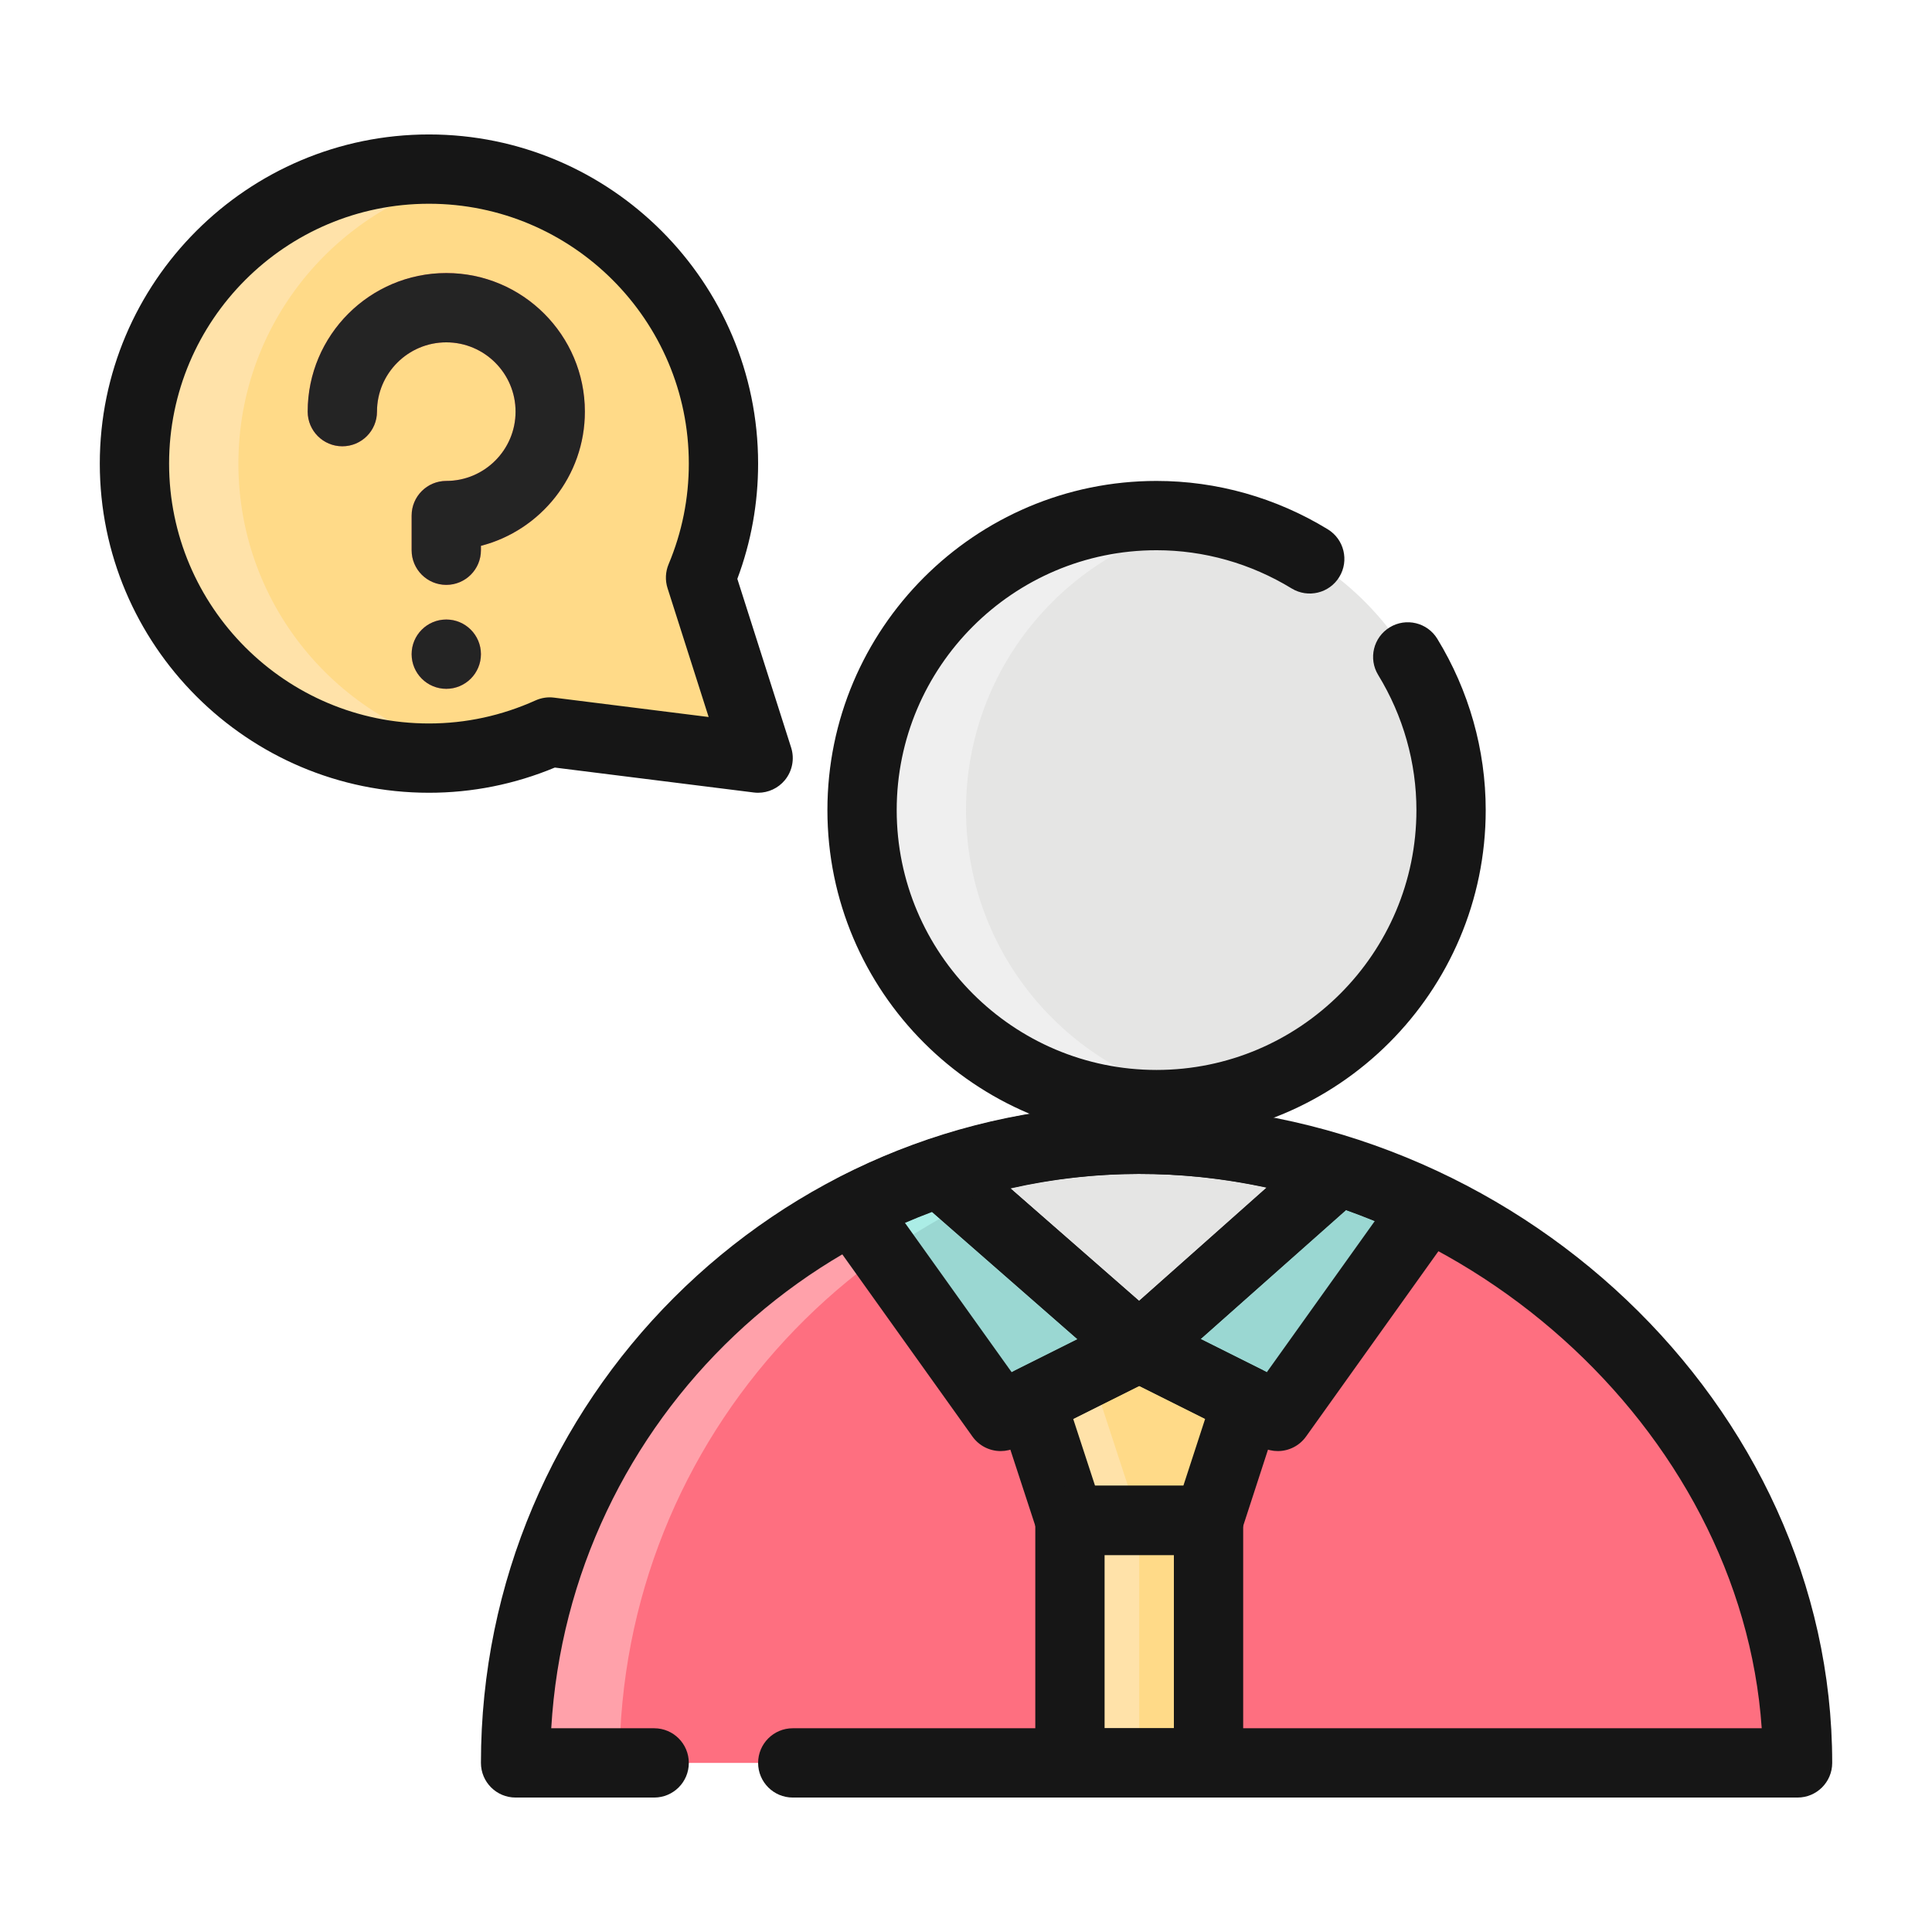
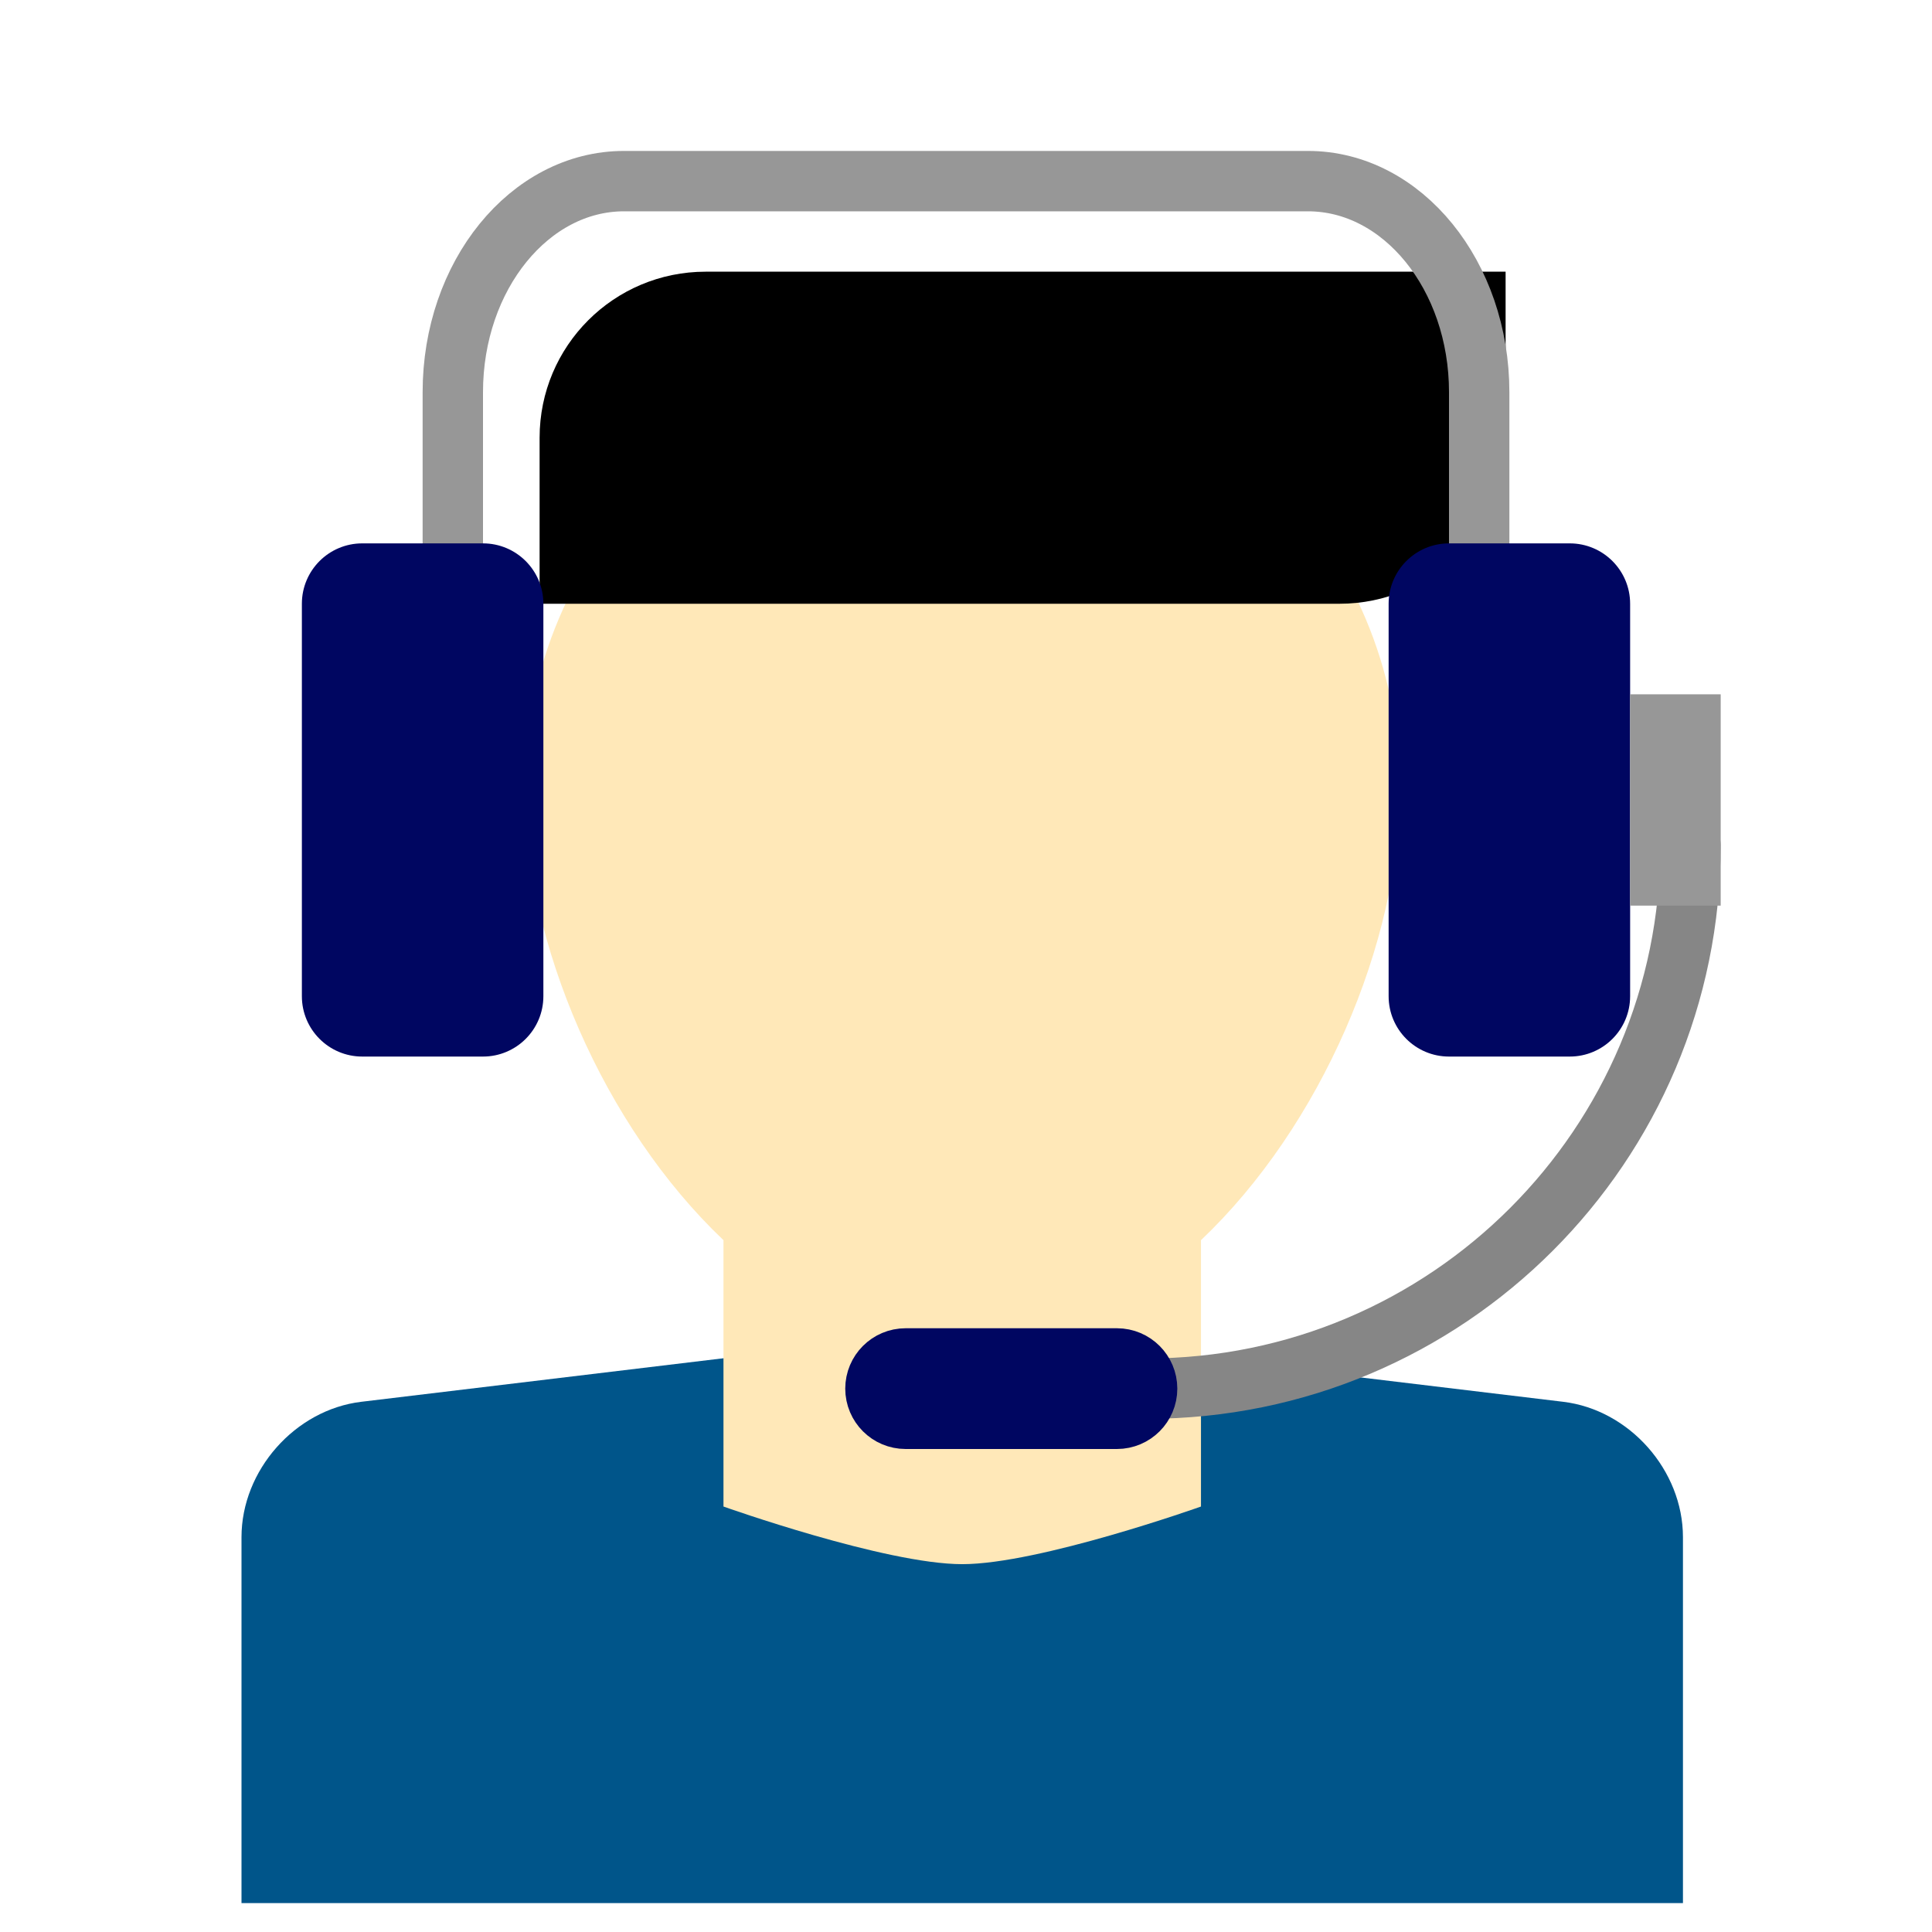
- <svg xmlns="http://www.w3.org/2000/svg" version="1.1" id="Layer_1" x="0px" y="0px" viewBox="0 0 300 300" enable-background="new 0 0 300 300" xml:space="preserve">
-   <g>
-     <g>
-       <g>
-         <path fill="#FFDA88" d="M117.719,117.719l-8.937-28.03c2.286-5.443,3.557-11.422,3.557-17.701     c0-25.256-20.475-45.731-45.731-45.731c-25.256,0-45.731,20.475-45.731,45.731c0,25.256,20.475,45.731,45.731,45.731     c6.693,0,13.025-1.471,18.757-4.053L117.719,117.719z" />
-       </g>
-       <g>
-         <path fill="#FFE2A9" d="M37.018,71.988c0-22.497,16.261-41.16,37.661-44.975c-2.622-0.473-5.312-0.756-8.07-0.756     c-25.256,0-45.731,20.475-45.731,45.731c0,25.256,20.475,45.731,45.731,45.731c2.732,0,5.38-0.305,7.975-0.767     C53.232,113.096,37.018,94.455,37.018,71.988z" />
-       </g>
-       <g>
-         <g>
-           <path fill="#FE6F80" d="M69.298,90.819c-2.974,0-5.38-2.406-5.38-5.38v-5.38c0-2.974,2.406-5.38,5.38-5.38      c5.937,0,10.76-4.829,10.76-10.76c0-5.932-4.823-10.76-10.76-10.76c-5.937,0-10.76,4.829-10.76,10.76      c0,2.974-2.406,5.38-5.38,5.38c-2.974,0-5.38-2.407-5.38-5.38c0-11.869,9.657-21.52,21.52-21.52      c11.864,0,21.52,9.651,21.52,21.52c0,10.009-6.872,18.447-16.14,20.837v0.683C74.679,88.412,72.272,90.819,69.298,90.819z" />
-         </g>
-       </g>
-       <g>
-         <circle fill="#FE6F80" cx="69.298" cy="101.579" r="5.38" />
-       </g>
-       <g>
-         <path fill="#FE6F80" d="M176.9,176.901c-53.486,0-96.842,43.356-96.842,96.842h199.064     C279.123,220.257,230.386,176.901,176.9,176.901z" />
-       </g>
-       <g>
-         <path fill="#FFA1AA" d="M184.997,177.305c-2.685-0.215-5.38-0.405-8.096-0.405c-53.486,0-96.842,43.356-96.842,96.842h16.14     C96.199,222.973,135.283,181.403,184.997,177.305z" />
-       </g>
-       <g>
-         <ellipse transform="matrix(0.1734 -0.9849 0.9849 0.1734 24.565 280.847)" fill="#E5E5E4" cx="179.591" cy="125.79" rx="45.731" ry="45.731" />
-       </g>
-       <g>
-         <path fill="#EFEFEF" d="M150,125.789c0-22.497,16.261-41.16,37.661-44.977c-2.622-0.467-5.312-0.754-8.07-0.754     c-25.256,0-45.731,20.475-45.731,45.731s20.475,45.731,45.731,45.731c2.758,0,5.448-0.284,8.07-0.756     C166.261,166.949,150,148.287,150,125.789z" />
-       </g>
-       <g>
-         <path fill="#E5E5E4" d="M145.902,182.06l30.999,27.121l30.815-27.394c-9.867-3.131-20.238-4.886-30.815-4.886     C166.046,176.901,155.648,178.766,145.902,182.06z" />
-       </g>
-       <g>
-         <path fill="#EFEFEF" d="M163.891,177.873c-1.392,0.189-2.779,0.388-4.151,0.635c-1.817,0.336-3.625,0.71-5.406,1.145     c-0.736,0.173-1.461,0.368-2.191,0.562c-2.101,0.562-4.193,1.151-6.241,1.844l5.149,4.508     c10.424-5.018,21.862-8.265,33.946-9.263c-2.685-0.215-5.38-0.405-8.096-0.405c-3,0-5.953,0.184-8.885,0.447     C166.629,177.478,165.263,177.683,163.891,177.873z" />
-       </g>
-       <g>
-         <path fill="#9AD7D2" d="M207.773,181.808L176.9,209.181l21.521,10.76l23.259-32.564     C217.188,185.212,212.549,183.331,207.773,181.808z" />
-       </g>
-       <g>
-         <path fill="#9AD7D2" d="M155.38,219.941l21.52-10.76l-30.999-27.121c-4.666,1.576-9.174,3.483-13.492,5.727L155.38,219.941z" />
-       </g>
-       <g>
-         <path fill="#ABEDE6" d="M145.902,182.06c-4.666,1.576-9.174,3.483-13.492,5.727l4.928,6.899     c4.334-3.058,8.895-5.796,13.713-8.118L145.902,182.06z" />
-       </g>
-       <g>
-         <polygon fill="#FFDA88" points="187.661,236.082 193.682,217.572 176.9,209.181 160.088,217.588 166.14,236.082    " />
-       </g>
-       <g>
-         <rect x="166.14" y="236.082" fill="#FFDA88" width="21.521" height="37.661" />
-       </g>
-       <g>
-         <rect x="166.14" y="236.082" fill="#FFE2A9" width="10.76" height="37.661" />
-       </g>
-       <g>
-         <polygon fill="#FFE2A9" points="182.281,211.871 176.9,209.181 160.088,217.588 166.14,236.082 176.9,236.082 170.848,217.588         " />
-       </g>
-     </g>
-     <g>
-       <g>
-         <g>
-           <path fill="#242424" d="M69.298,90.819c-2.974,0-5.38-2.406-5.38-5.38v-5.38c0-2.974,2.406-5.38,5.38-5.38      c5.937,0,10.76-4.829,10.76-10.76c0-5.932-4.823-10.76-10.76-10.76c-5.937,0-10.76,4.829-10.76,10.76      c0,2.974-2.406,5.38-5.38,5.38c-2.974,0-5.38-2.407-5.38-5.38c0-11.869,9.657-21.52,21.52-21.52      c11.864,0,21.52,9.651,21.52,21.52c0,10.009-6.872,18.447-16.14,20.837v0.683C74.679,88.412,72.272,90.819,69.298,90.819z" />
-         </g>
-       </g>
-       <g>
-         <circle fill="#242424" cx="69.298" cy="101.579" r="5.38" />
-       </g>
-       <g>
-         <path fill="#161616" d="M117.719,123.099c-0.221,0-0.446-0.013-0.667-0.042l-30.899-3.87c-6.247,2.595-12.814,3.912-19.545,3.912     c-28.182,0-51.111-22.928-51.111-51.111s22.929-51.111,51.111-51.111s51.111,22.928,51.111,51.111     c0,6.163-1.082,12.174-3.226,17.898l8.354,26.199c0.557,1.75,0.184,3.662-0.988,5.073     C120.83,122.395,119.306,123.099,117.719,123.099z M66.608,31.638c-22.251,0-40.351,18.1-40.351,40.351     c0,22.251,18.1,40.351,40.351,40.351c5.711,0,11.275-1.203,16.545-3.578c0.904-0.405,1.902-0.562,2.879-0.433l24.006,3.008     l-6.384-20.013c-0.389-1.219-0.326-2.538,0.168-3.717c2.081-4.957,3.137-10.211,3.137-15.618     C106.959,49.738,88.859,31.638,66.608,31.638z" />
-       </g>
-       <g>
-         <path fill="#161616" d="M176.9,214.561c-1.266,0-2.527-0.444-3.541-1.332l-30.999-27.121c-1.45-1.266-2.112-3.21-1.734-5.099     c0.373-1.886,1.729-3.431,3.552-4.046c21.137-7.145,43.445-7.203,65.166-0.302c1.844,0.586,3.231,2.117,3.636,4.009     c0.399,1.891-0.242,3.854-1.692,5.141l-30.815,27.392C179.454,214.107,178.177,214.561,176.9,214.561z M156.904,184.54     l19.971,17.467l19.792-17.596C183.342,181.548,169.986,181.571,156.904,184.54z" />
-       </g>
-       <g>
-         <path fill="#161616" d="M198.416,225.322c-0.809,0-1.634-0.184-2.401-0.567l-21.52-10.76c-1.597-0.799-2.695-2.341-2.926-4.111     c-0.236-1.771,0.426-3.541,1.765-4.726l30.872-27.371c1.419-1.256,3.394-1.679,5.202-1.101c4.855,1.545,9.772,3.512,14.611,5.848     c1.429,0.691,2.48,1.976,2.874,3.512c0.394,1.537,0.089,3.171-0.835,4.461l-23.26,32.562     C201.757,224.523,200.107,225.322,198.416,225.322z M186.426,207.928l10.287,5.146l16.76-23.464     c-1.487-0.612-2.979-1.18-4.461-1.708L186.426,207.928z" />
-       </g>
-       <g>
-         <path fill="#161616" d="M155.385,225.322c-1.692,0-3.342-0.799-4.382-2.254l-22.97-32.157c-0.909-1.269-1.219-2.869-0.856-4.384     c0.368-1.516,1.371-2.798,2.753-3.518c4.518-2.343,9.31-4.377,14.249-6.045c1.807-0.62,3.825-0.218,5.265,1.048l30.999,27.121     c1.35,1.18,2.023,2.955,1.797,4.734c-0.231,1.776-1.329,3.326-2.932,4.127l-21.521,10.76     C157.019,225.138,156.195,225.322,155.385,225.322z M140.522,189.886l16.566,23.189l10.24-5.12l-22.592-19.768     C143.312,188.719,141.909,189.287,140.522,189.886z" />
-       </g>
-       <g>
-         <path fill="#161616" d="M187.661,241.462h-21.52c-2.327,0-4.387-1.495-5.112-3.707l-6.053-18.494     c-0.83-2.535,0.321-5.293,2.706-6.486l16.813-8.406c1.513-0.757,3.299-0.757,4.813,0l16.781,8.391     c2.38,1.19,3.536,3.946,2.711,6.478l-6.021,18.51C192.058,239.962,189.988,241.462,187.661,241.462z M170.039,230.702h13.713     l3.384-10.39l-10.235-5.115l-10.256,5.128L170.039,230.702z" />
-       </g>
-       <g>
-         <path fill="#161616" d="M187.661,279.123h-21.52c-2.974,0-5.38-2.409-5.38-5.38v-37.661c0-2.971,2.406-5.38,5.38-5.38h21.52     c2.974,0,5.38,2.409,5.38,5.38v37.661C193.041,276.714,190.635,279.123,187.661,279.123z M171.52,268.362h10.76v-26.901h-10.76     V268.362z" />
-       </g>
-       <g>
-         <path fill="#161616" d="M279.123,279.123H123.1c-2.974,0-5.38-2.409-5.38-5.38c0-2.971,2.406-5.38,5.38-5.38h150.459     c-3.173-46.445-46.976-86.082-96.658-86.082c-48.626,0-88.509,38.144-91.304,86.082h15.983c2.974,0,5.38,2.409,5.38,5.38     c0,2.971-2.406,5.38-5.38,5.38h-21.52c-2.974,0-5.38-2.409-5.38-5.38c0-56.365,45.857-102.222,102.222-102.222     c58.325,0,107.602,46.813,107.602,102.222C284.503,276.714,282.096,279.123,279.123,279.123z" />
-       </g>
-       <g>
-         <path fill="#161616" d="M179.591,176.901c-28.183,0-51.111-22.929-51.111-51.111s22.928-51.111,51.111-51.111     c9.347,0,18.547,2.598,26.59,7.513c2.533,1.55,3.336,4.863,1.786,7.398c-1.55,2.538-4.86,3.328-7.398,1.786     c-6.357-3.885-13.608-5.937-20.979-5.937c-22.251,0-40.351,18.1-40.351,40.351s18.1,40.351,40.351,40.351     c22.251,0,40.351-18.1,40.351-40.351c0-7.374-2.054-14.627-5.937-20.979c-1.55-2.535-0.751-5.845,1.786-7.395     c2.538-1.553,5.853-0.754,7.398,1.784c4.913,8.041,7.513,17.236,7.513,26.591C230.702,153.972,207.773,176.901,179.591,176.901z" />
-       </g>
+ <svg xmlns="http://www.w3.org/2000/svg" width="800px" height="800px" viewBox="0 0 64 64" fill="#000000">
+   <g id="SVGRepo_bgCarrier" stroke-width="0" />
+   <g id="SVGRepo_tracerCarrier" stroke-linecap="round" stroke-linejoin="round" />
+   <g id="SVGRepo_iconCarrier">
+     <g fill="none" fill-rule="evenodd">
+       <path fill="#00558a" d="M8,50.921 C8,48.707 9.775,46.699 11.969,46.436 L31.875,44.043 L51.781,46.436 C53.973,46.699 55.75,48.701 55.75,50.921 L55.75,63.043 L8,63.043 L8,50.921 Z" />
+       <path fill="#ffe8b8" d="M23.966,41.082 C19.998,37.317 17.375,31.223 17.375,26.133 C17.375,18.125 23.867,11.633 31.875,11.633 C39.883,11.633 46.375,18.125 46.375,26.133 C46.375,31.223 43.752,37.317 39.784,41.082 L39.784,49.906 C39.784,49.906 34.422,51.815 31.875,51.815 C29.328,51.815 23.966,49.906 23.966,49.906 L23.966,41.082 Z" />
+       <path fill="#000000" d="M17.875,14.5 C17.875,11.462 20.333,9 23.376,9 L49.875,9 L49.875,14.5 C49.875,17.538 47.417,20 44.374,20 L17.875,20 L17.875,14.5 Z" />
+       <path stroke="#979797" stroke-linecap="round" stroke-width="2" d="M15,28 L15,12.991 L15,12.991 C15,9.13 17.542,6 20.672,6 L43.328,6 C46.461,6 49,9.129 49,12.991 L49,28" />
+       <path stroke="#868686" stroke-linecap="round" stroke-width="2" d="M38,46 L38,46 C47.941,46 56,37.941 56,28" />
+       <rect width="9" height="2" x="29" y="45" stroke="#000661" stroke-width="2" rx="1" />
+       <rect width="8" height="17" x="46" y="18" fill="#000661" rx="2" />
+       <rect width="8" height="17" x="10" y="18" fill="#000661" rx="2" />
+       <rect width="1" height="5" x="55" y="24" stroke="#979797" stroke-width="2" />
    </g>
  </g>
</svg>
